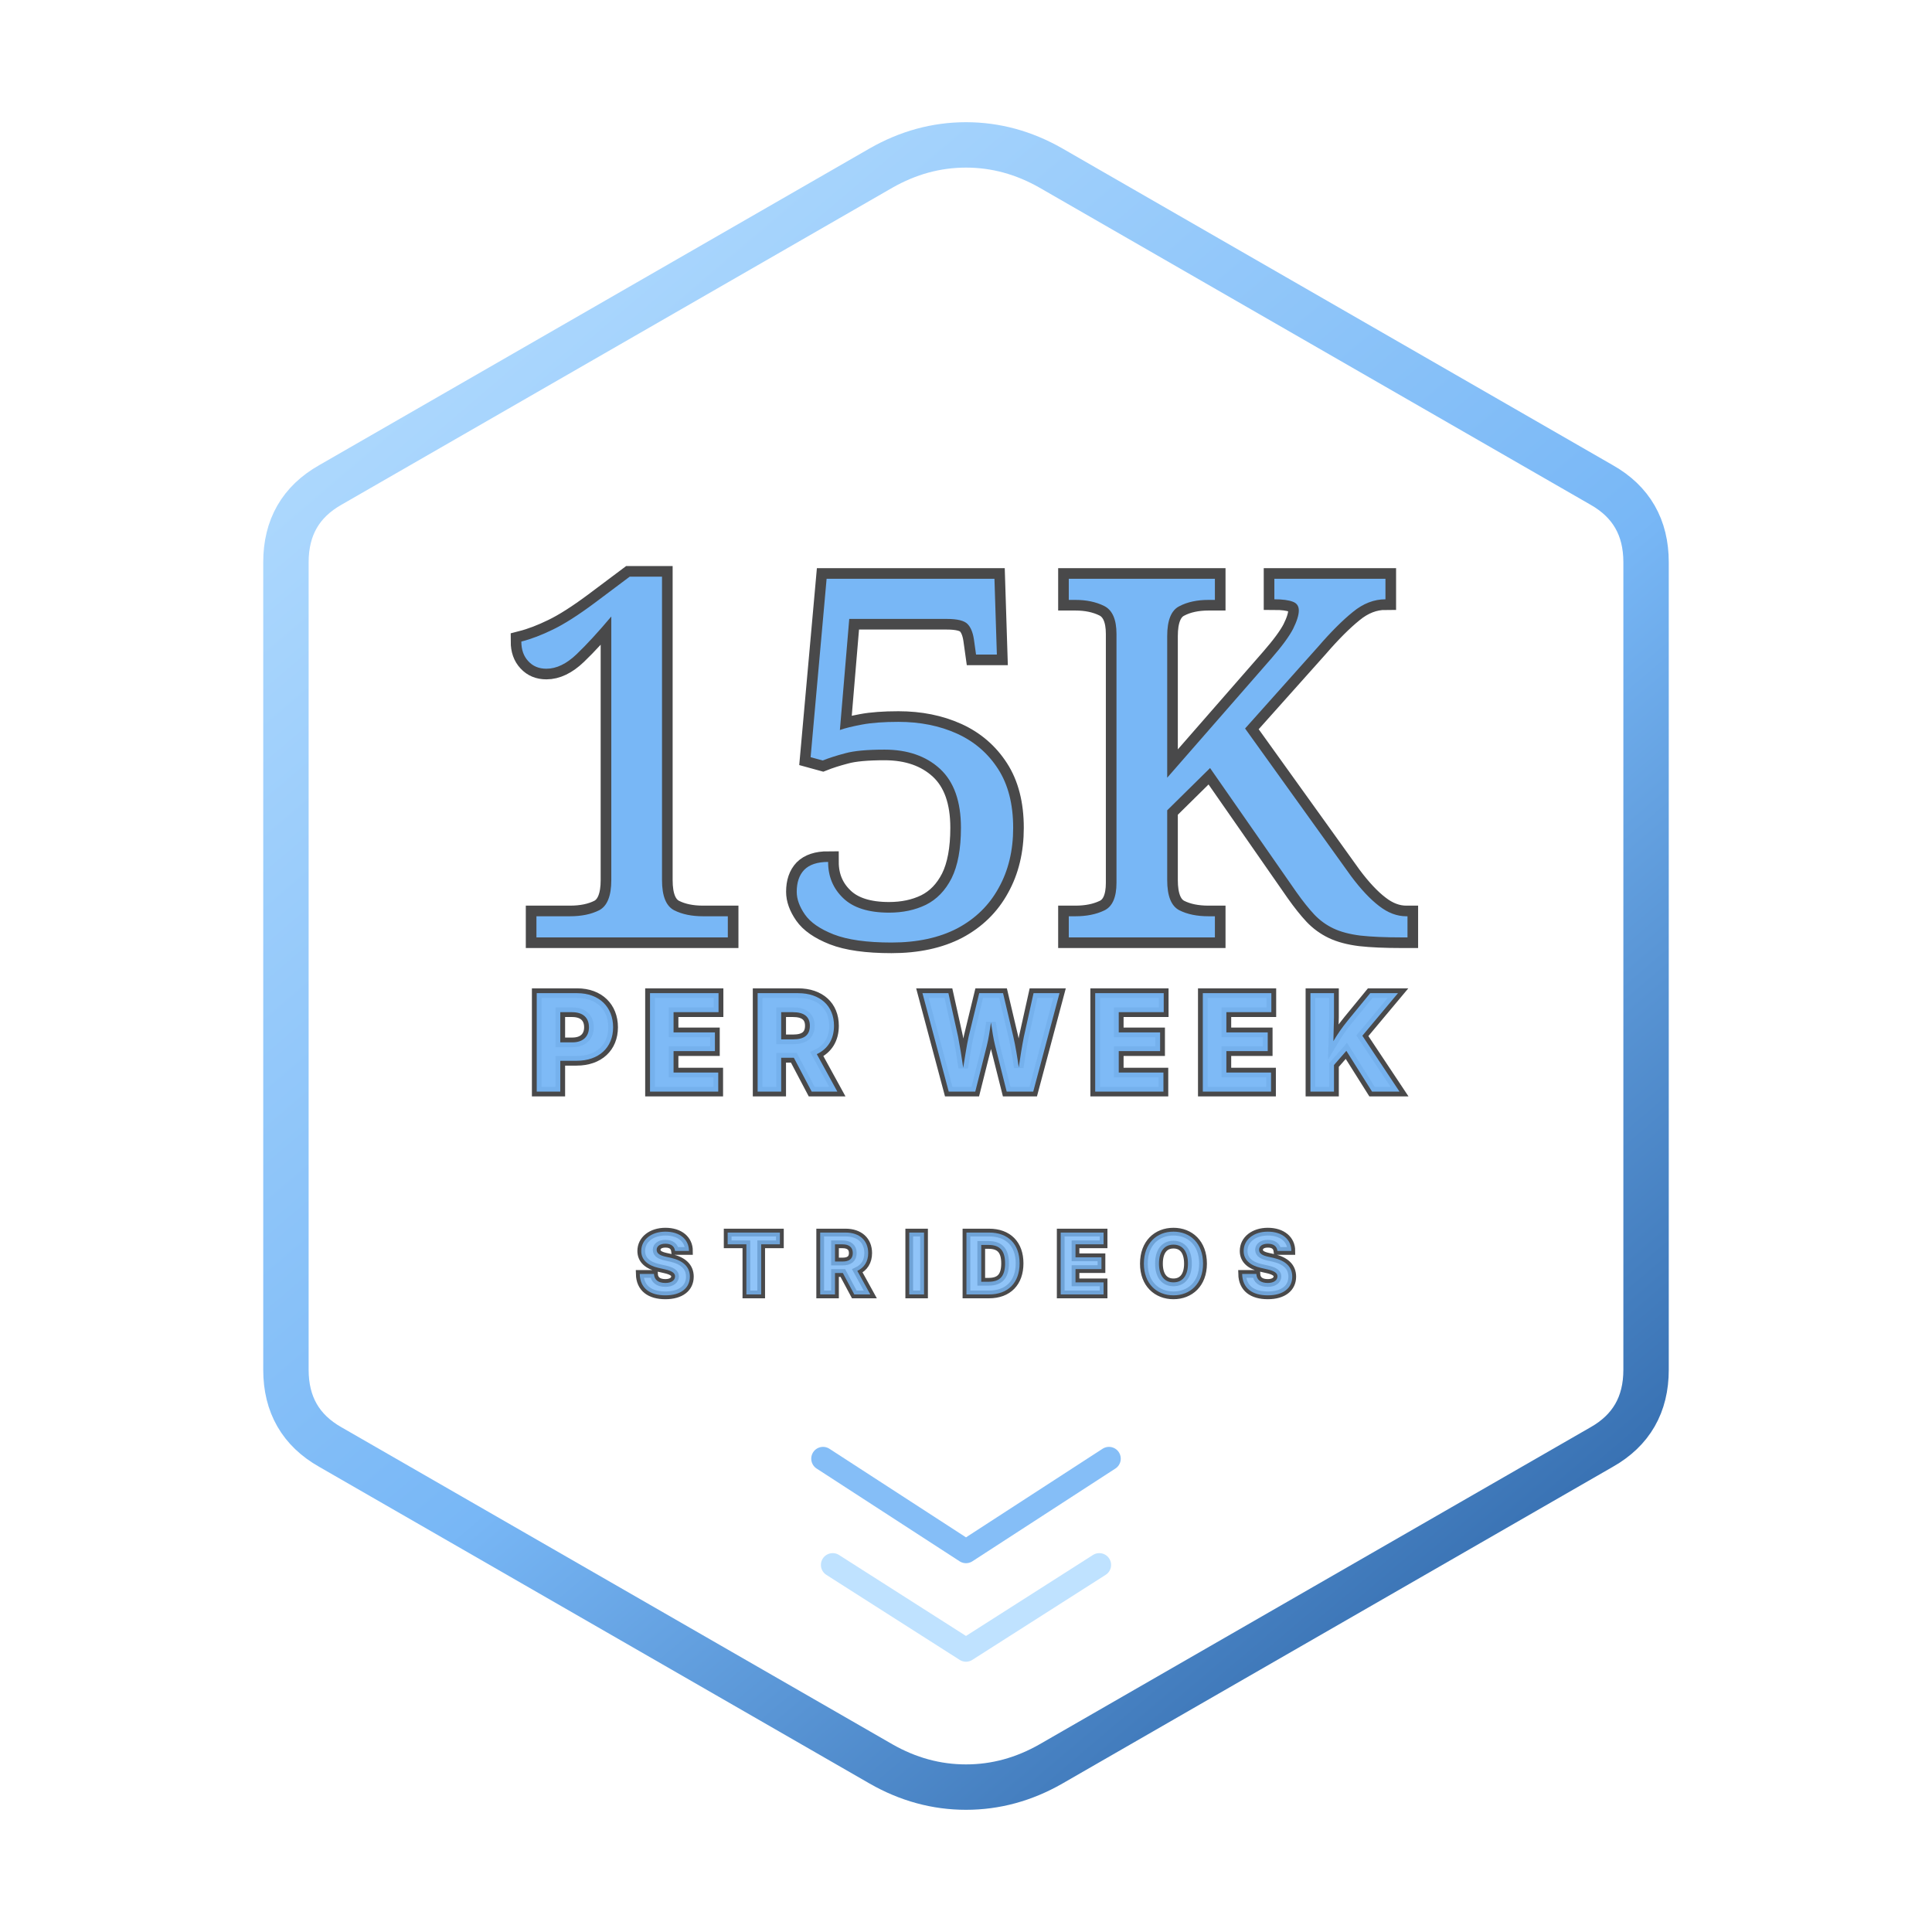
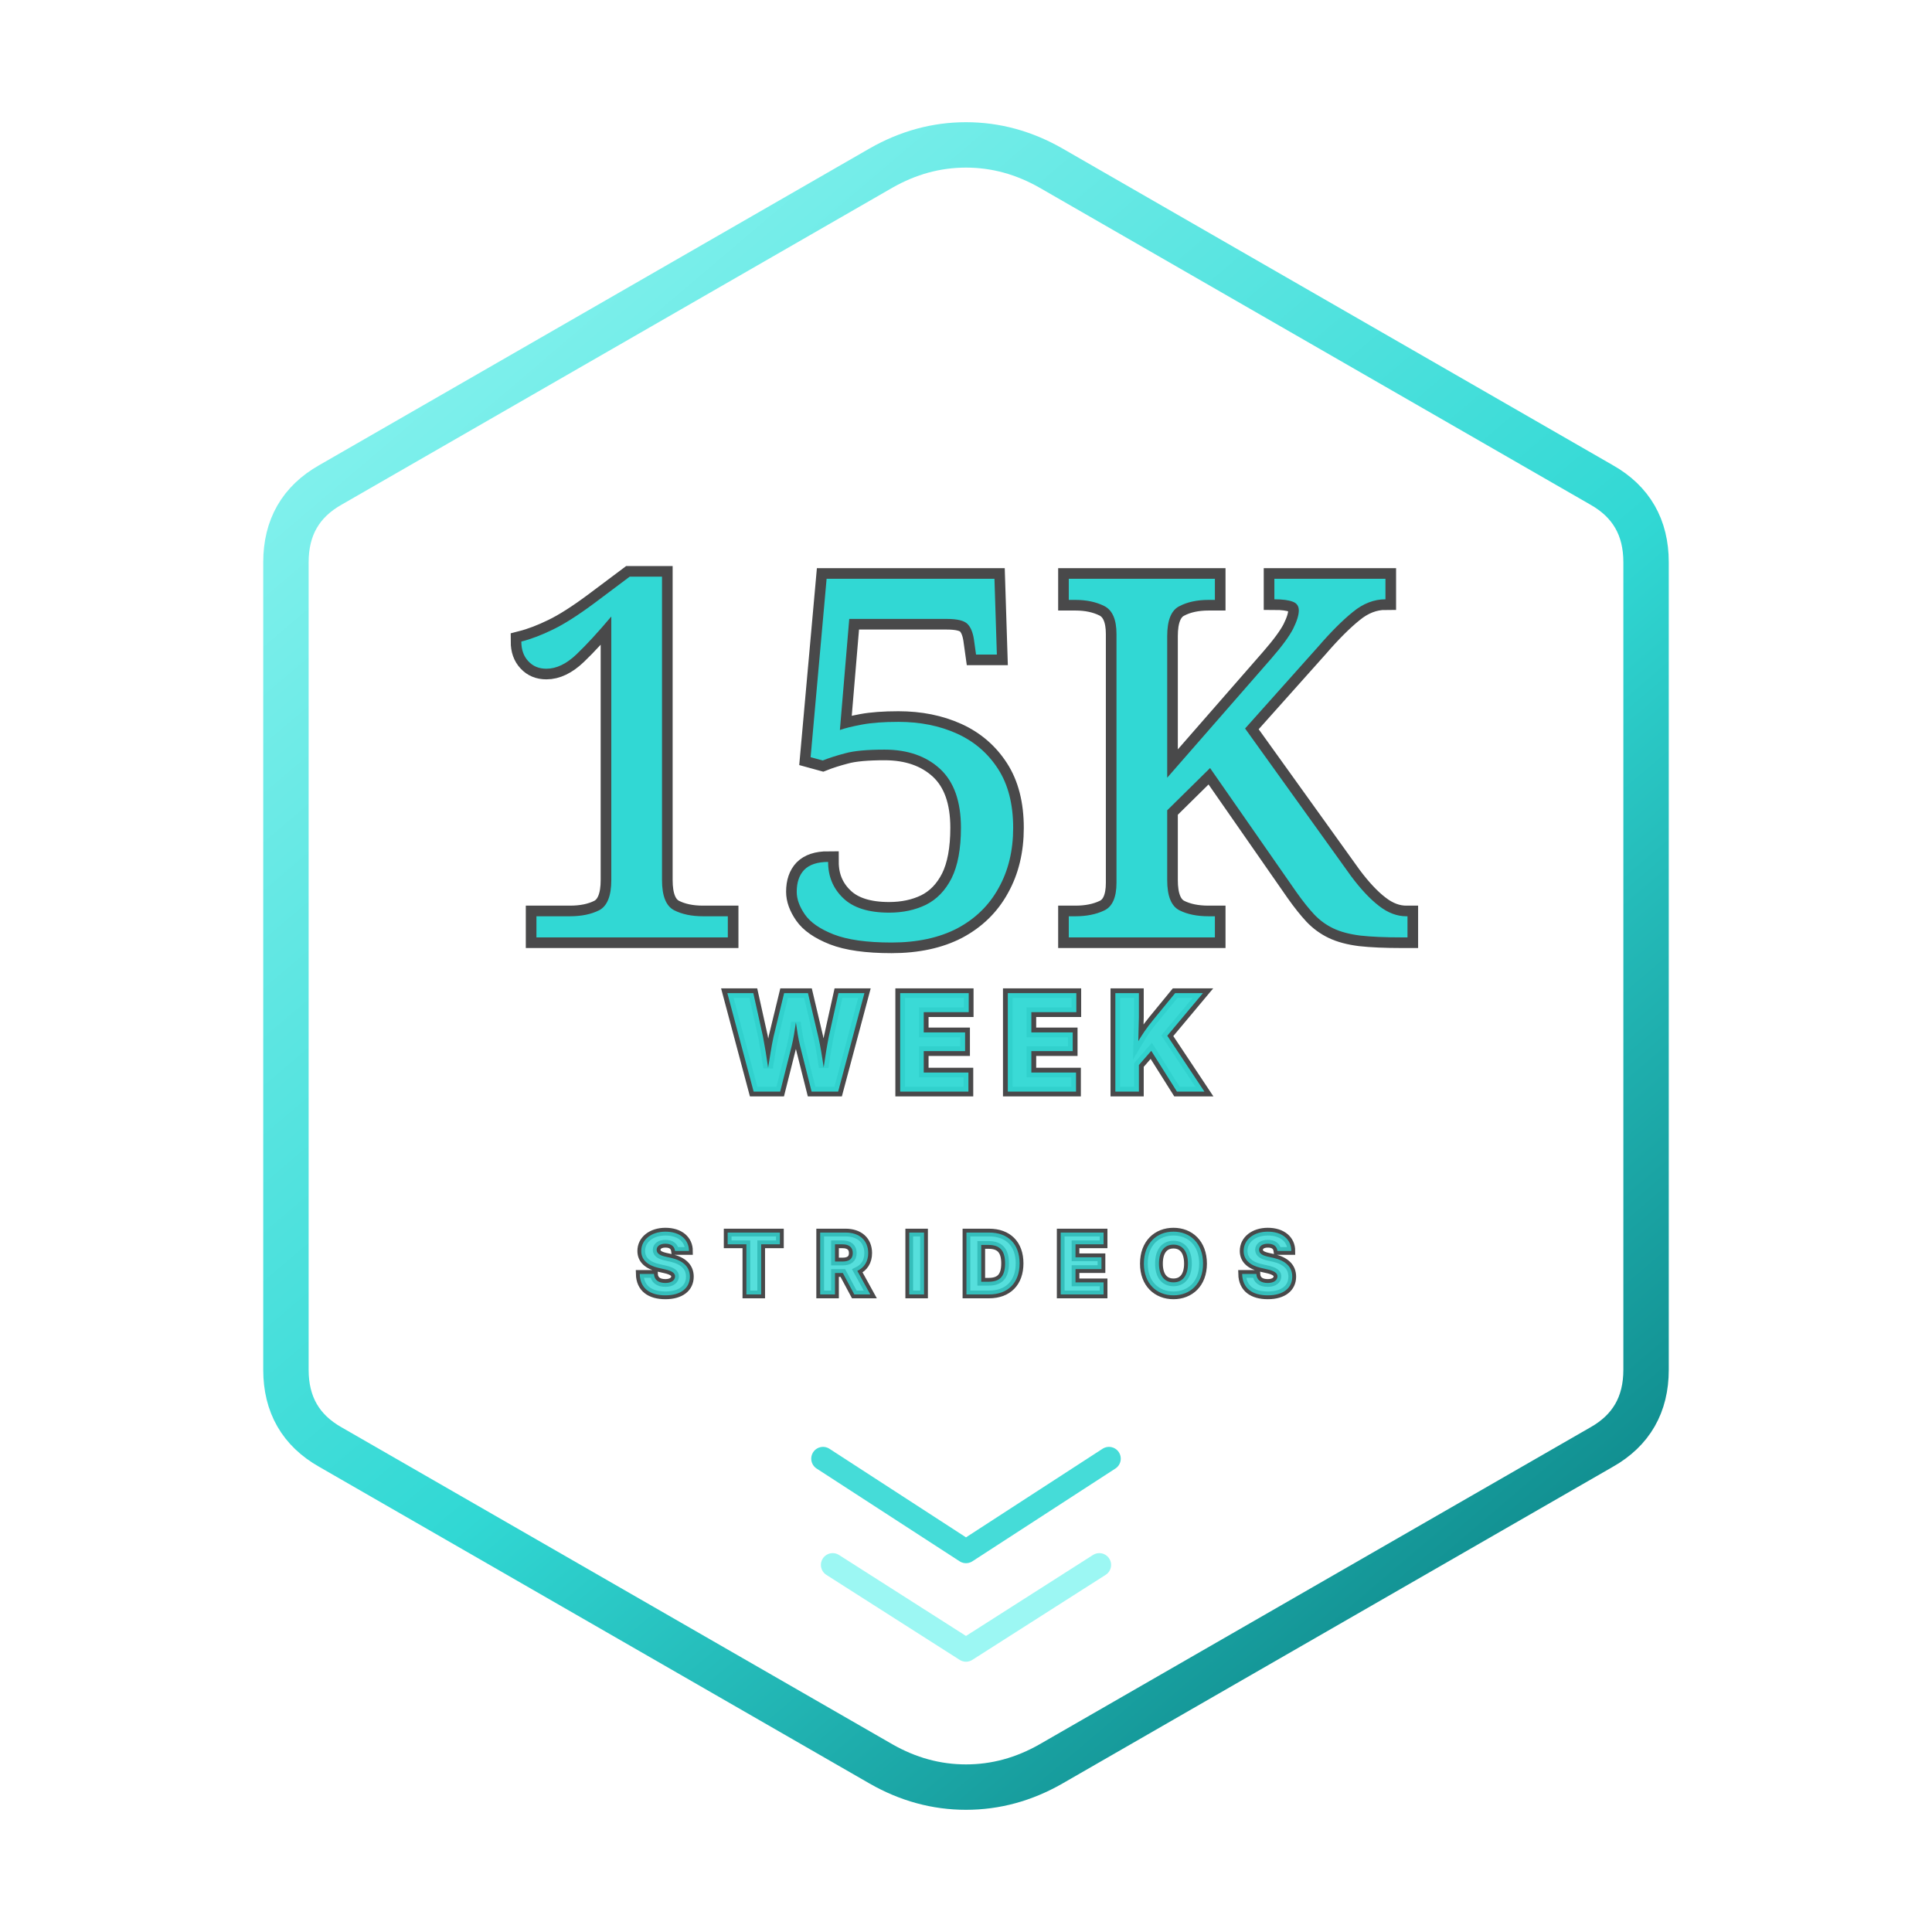
<svg xmlns="http://www.w3.org/2000/svg" width="100" height="100" viewBox="0 0 100 100" fill="none" role="img" aria-label="15 kilometer weekly distance achievement. Unlocked.">
  <defs>
    <linearGradient id="weekly-distance-15k-share-transparent-edge" x1="16" y1="10" x2="84" y2="90" gradientUnits="userSpaceOnUse">
-       <stop offset="0" stop-color="#B8DFFF" />
-       <stop offset="0.55" stop-color="#78B7F6" />
-       <stop offset="1" stop-color="#265D9F" />
+       <stop offset="0" stop-color="#92F6F2" />
+       <stop offset="0.55" stop-color="#31D8D4" />
+       <stop offset="1" stop-color="#087A7D" />
    </linearGradient>
    <radialGradient id="weekly-distance-15k-share-transparent-glow" cx="0" cy="0" r="1" gradientUnits="userSpaceOnUse" gradientTransform="translate(50 39) rotate(90) scale(34 38)">
-       <stop offset="0" stop-color="#4A96DD" stop-opacity="0.34" />
-       <stop offset="0.62" stop-color="#4A96DD" stop-opacity="0.04" />
-       <stop offset="1" stop-color="#4A96DD" stop-opacity="0" />
+       <stop offset="0" stop-color="#18B9B5" stop-opacity="0.34" />
+       <stop offset="0.62" stop-color="#18B9B5" stop-opacity="0.04" />
+       <stop offset="1" stop-color="#18B9B5" stop-opacity="0" />
    </radialGradient>
  </defs>
  <path d="M50 7.5 Q52.3 7.5 54.4 8.7 L82.9 25.1 Q85.2 26.4 85.2 29.1 L85.2 70.9 Q85.2 73.6 82.9 74.9 L54.4 91.3 Q52.3 92.5 50 92.5 Q47.7 92.5 45.6 91.3 L17.1 74.9 Q14.8 73.6 14.8 70.9 L14.8 29.1 Q14.8 26.4 17.1 25.1 L45.6 8.7 Q47.7 7.5 50 7.5 Z" fill="transparent" fill-opacity="0" stroke="url(#weekly-distance-15k-share-transparent-edge)" stroke-width="2.35" stroke-linejoin="round" stroke-opacity="1" />
  <ellipse cx="50" cy="41" rx="30" ry="26" fill="url(#weekly-distance-15k-share-transparent-glow)" opacity="0" />
  <text x="48.9" y="39.5" text-anchor="middle" dominant-baseline="middle" font-family="Didot, 'Bodoni 72', Georgia, serif" font-size="26" font-weight="400" stroke="#030405" stroke-width="1.1" stroke-opacity="0.72" fill="none">15K</text>
-   <text x="48.9" y="39.5" text-anchor="middle" dominant-baseline="middle" font-family="Didot, 'Bodoni 72', Georgia, serif" font-size="26" font-weight="400" fill="#78B7F6" fill-opacity="1">15K</text>
-   <text x="50" y="56.5" text-anchor="middle" font-family="'Avenir Next', Inter, Arial, sans-serif" font-size="7" font-weight="800" letter-spacing="1.3" stroke="#030405" stroke-width="0.5" stroke-opacity="0.72" fill="none">PER WEEK</text>
-   <text x="50" y="56.5" text-anchor="middle" font-family="'Avenir Next', Inter, Arial, sans-serif" font-size="7" font-weight="800" letter-spacing="1.3" fill="#78B7F6" fill-opacity="0.95">PER WEEK</text>
+   <text x="48.9" y="39.5" text-anchor="middle" dominant-baseline="middle" font-family="Didot, 'Bodoni 72', Georgia, serif" font-size="26" font-weight="400" fill="#31D8D4" fill-opacity="1">15K</text>
+   <text x="50" y="56.5" text-anchor="middle" font-family="'Avenir Next', Inter, Arial, sans-serif" font-size="7" font-weight="800" letter-spacing="1.3" stroke="#030405" stroke-width="0.5" stroke-opacity="0.72" fill="none">WEEK</text>
+   <text x="50" y="56.5" text-anchor="middle" font-family="'Avenir Next', Inter, Arial, sans-serif" font-size="7" font-weight="800" letter-spacing="1.3" fill="#31D8D4" fill-opacity="0.95">WEEK</text>
  <text x="50" y="67" text-anchor="middle" font-family="'Avenir Next', Inter, Arial, sans-serif" font-size="4.4" font-weight="800" letter-spacing="1.7" stroke="#030405" stroke-width="0.4" stroke-opacity="0.72" fill="none">STRIDEOS</text>
-   <text x="50" y="67" text-anchor="middle" font-family="'Avenir Next', Inter, Arial, sans-serif" font-size="4.4" font-weight="800" letter-spacing="1.7" fill="#78B7F6" fill-opacity="0.82">STRIDEOS</text>
-   <path d="M42.6 75.5 L50 80.3 L57.4 75.5" fill="none" stroke="#78B7F6" stroke-width="1.22" stroke-linecap="round" stroke-linejoin="round" stroke-opacity="0.9" />
-   <path d="M43.1 81 L50 85.4 L56.9 81" fill="none" stroke="#B8DFFF" stroke-width="1.22" stroke-linecap="round" stroke-linejoin="round" stroke-opacity="0.9" />
+   <text x="50" y="67" text-anchor="middle" font-family="'Avenir Next', Inter, Arial, sans-serif" font-size="4.4" font-weight="800" letter-spacing="1.7" fill="#31D8D4" fill-opacity="0.82">STRIDEOS</text>
+   <path d="M42.6 75.5 L50 80.3 L57.4 75.5" fill="none" stroke="#31D8D4" stroke-width="1.22" stroke-linecap="round" stroke-linejoin="round" stroke-opacity="0.9" />
+   <path d="M43.1 81 L50 85.4 L56.9 81" fill="none" stroke="#92F6F2" stroke-width="1.22" stroke-linecap="round" stroke-linejoin="round" stroke-opacity="0.9" />
</svg>
